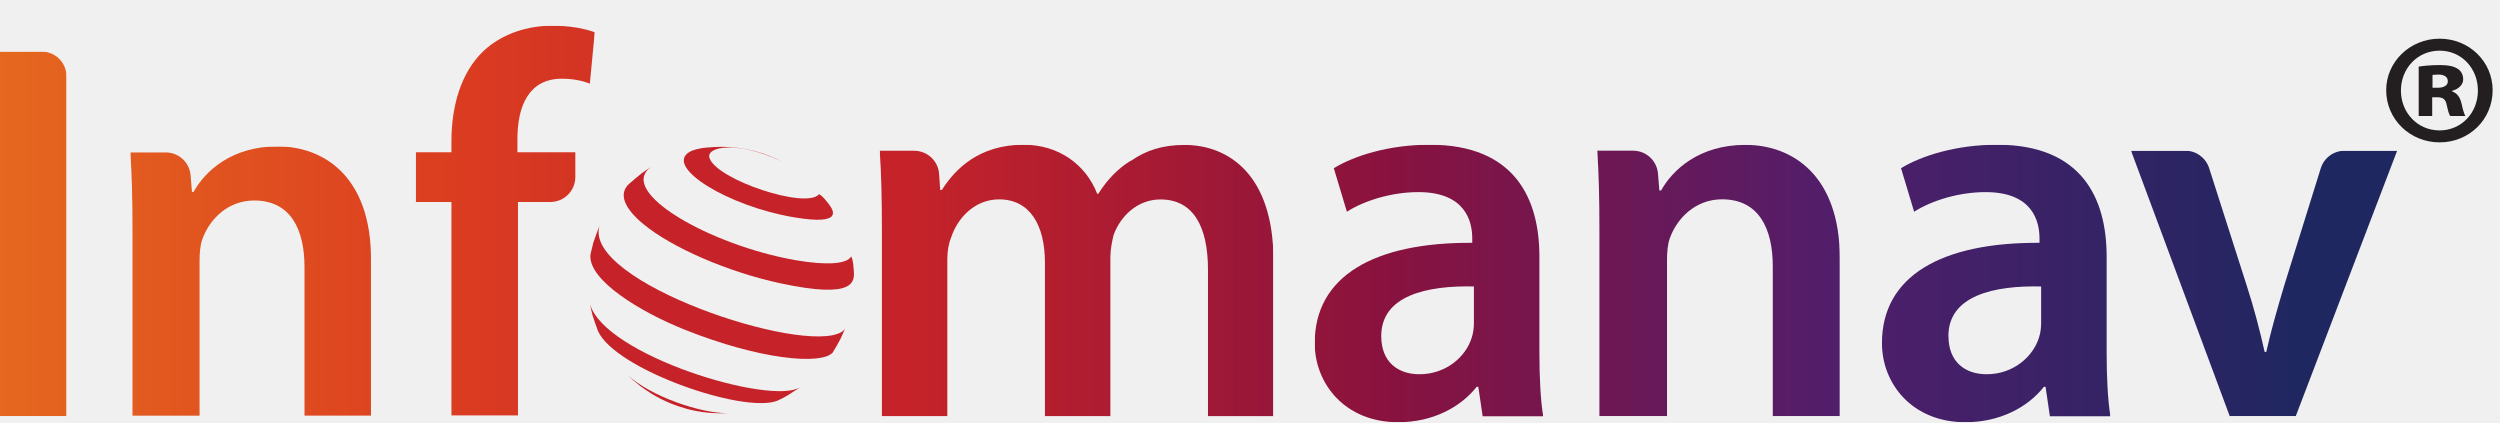
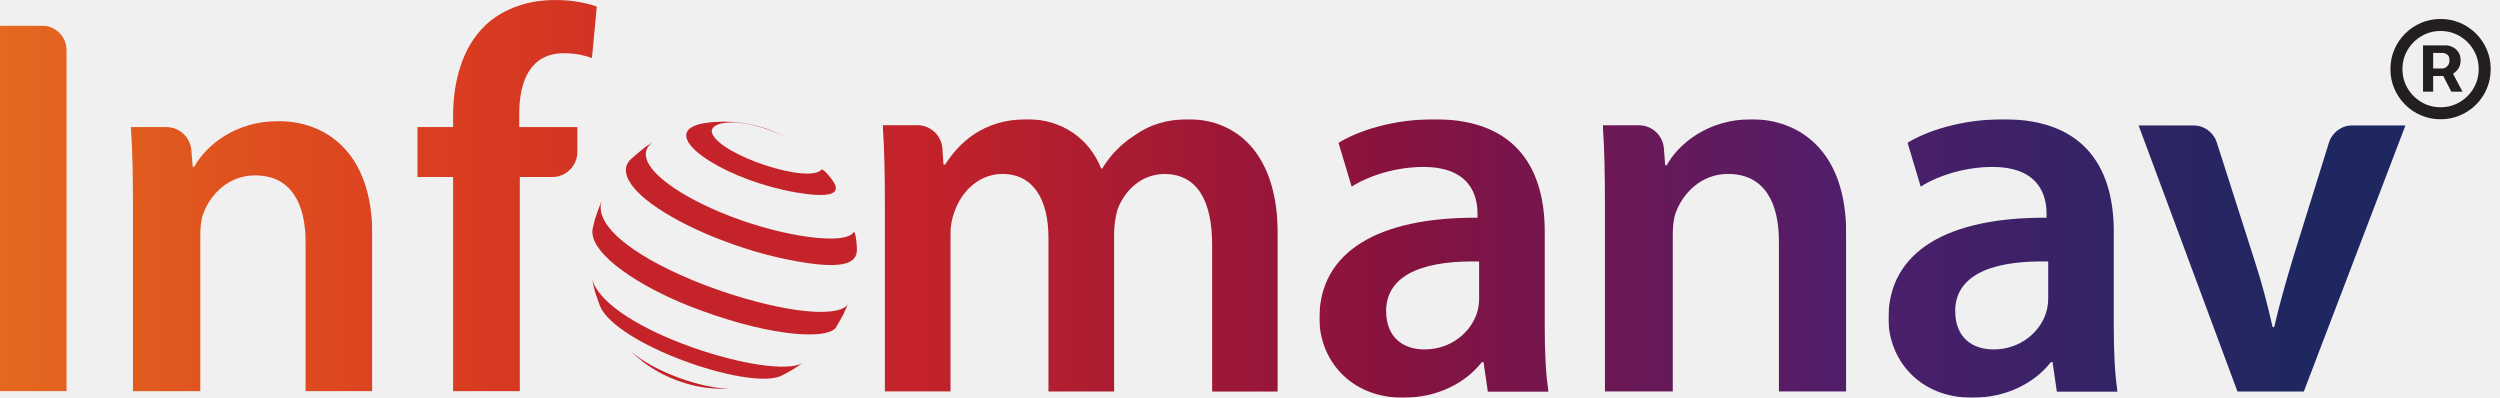
- <svg xmlns="http://www.w3.org/2000/svg" width="225" height="38" viewBox="0 0 225 38" fill="none">
-   <mask id="mask0_6738_12382" style="mask-type:luminance" maskUnits="userSpaceOnUse" x="0" y="4" width="6" height="34">
-     <path d="M0 4.643V37.449H5.987V6.885C5.987 5.644 4.985 4.643 3.745 4.643H0Z" fill="white" />
+ <svg xmlns="http://www.w3.org/2000/svg" width="176" height="28" viewBox="0 0 176 28" fill="none">
+   <mask id="mask0_5191_79927" style="mask-type:luminance" maskUnits="userSpaceOnUse" x="0" y="1" width="5" height="27">
+     <path d="M0 1.8V27.555H4.696V3.562C4.696 3.095 4.511 2.647 4.181 2.316C3.851 1.986 3.403 1.8 2.936 1.8H0Z" fill="white" />
  </mask>
-   <g mask="url(#mask0_6738_12382)">
-     <path d="M5.987 4.643H0V37.449H5.987V4.643Z" fill="url(#paint0_linear_6738_12382)" />
+   <g mask="url(#mask0_5191_79927)">
+     <path d="M4.699 1.8H0V27.552H4.699V1.8Z" fill="url(#paint0_linear_5191_79927)" />
  </g>
-   <mask id="mask1_6738_12382" style="mask-type:luminance" maskUnits="userSpaceOnUse" x="11" y="13" width="23" height="25">
-     <path d="M17.422 17.268H17.276L17.154 15.777C17.056 14.611 16.084 13.719 14.918 13.719H11.729C11.875 15.765 11.924 18.05 11.924 20.775V37.422H17.96V23.5C17.96 22.821 18.009 22.088 18.204 21.551C18.84 19.748 20.489 18.044 22.878 18.044C26.14 18.044 27.405 20.622 27.405 24.031V37.416H33.392V23.347C33.392 15.851 29.11 13.175 24.974 13.175C20.837 13.175 18.449 15.411 17.428 17.262" fill="white" />
+   <mask id="mask1_5191_79927" style="mask-type:luminance" maskUnits="userSpaceOnUse" x="9" y="8" width="18" height="20">
+     <path d="M13.679 11.736H13.566L13.469 10.563C13.432 10.123 13.231 9.712 12.906 9.413C12.581 9.113 12.155 8.947 11.713 8.947H9.21C9.325 10.551 9.361 12.347 9.361 14.487V27.554H14.1V16.627C14.1 16.092 14.138 15.519 14.291 15.098C14.788 13.684 16.087 12.347 17.959 12.347C20.519 12.347 21.513 14.372 21.513 17.043V27.551H26.21V16.511C26.21 10.629 22.848 8.527 19.601 8.527C16.506 8.527 14.481 10.283 13.678 11.736" fill="white" />
  </mask>
-   <g mask="url(#mask1_6738_12382)">
-     <path d="M33.386 13.184H11.729V37.425H33.386V13.184Z" fill="url(#paint1_linear_6738_12382)" />
+   <g mask="url(#mask1_5191_79927)">
+     <path d="M26.213 8.524H9.21V27.553H26.213V8.524Z" fill="url(#paint1_linear_5191_79927)" />
  </g>
-   <mask id="mask2_6738_12382" style="mask-type:luminance" maskUnits="userSpaceOnUse" x="37" y="2" width="17" height="36">
-     <path d="M43.502 4.604C41.455 6.553 40.63 9.62 40.63 12.681V13.701H37.417V18.179H40.63V37.405H46.617V18.179H49.532C50.772 18.179 51.78 17.171 51.78 15.931V13.701H46.569V12.485C46.569 9.565 47.589 7.085 50.558 7.085C51.627 7.085 52.458 7.28 53.087 7.525L53.527 2.9C52.556 2.558 51.285 2.313 49.684 2.313C47.638 2.313 45.255 2.949 43.502 4.604Z" fill="white" />
+   <mask id="mask2_5191_79927" style="mask-type:luminance" maskUnits="userSpaceOnUse" x="29" y="0" width="14" height="28">
+     <path d="M34.153 1.801C32.547 3.33 31.898 5.74 31.898 8.143V8.946H29.376V12.461H31.898V27.553H36.595V12.461H38.883C39.35 12.461 39.798 12.275 40.128 11.945C40.459 11.614 40.645 11.166 40.645 10.699V8.946H36.554V7.99C36.554 5.699 37.355 3.748 39.687 3.748C40.365 3.739 41.038 3.855 41.673 4.092L42.017 0.456C41.044 0.136 40.023 -0.017 38.999 0.002C37.393 0.002 35.515 0.5 34.151 1.798" fill="white" />
  </mask>
-   <g mask="url(#mask2_6738_12382)">
-     <path d="M53.527 2.313H37.417V37.411H53.527V2.313Z" fill="url(#paint2_linear_6738_12382)" />
+   <g mask="url(#mask2_5191_79927)">
+     <path d="M42.023 0.004H29.376V27.552H42.023V0.004Z" fill="url(#paint2_linear_5191_79927)" />
  </g>
-   <mask id="mask3_6738_12382" style="mask-type:luminance" maskUnits="userSpaceOnUse" x="79" y="13" width="36" height="25">
-     <path d="M101.791 14.449C100.661 15.133 99.683 16.117 98.846 17.442H98.749C97.716 14.791 95.266 13.025 92.126 13.025C88.106 13.025 85.944 15.231 84.765 17.1H84.618L84.52 15.659C84.441 14.479 83.457 13.569 82.278 13.569H79.175C79.321 15.628 79.37 17.937 79.37 20.686V37.469H85.259V23.338C85.259 22.654 85.357 21.963 85.602 21.377C86.139 19.709 87.66 17.943 89.921 17.943C92.719 17.943 94.044 20.302 94.044 23.637V37.475H99.934V23.148C99.934 22.464 100.08 21.725 100.227 21.139C100.862 19.422 102.384 17.95 104.449 17.95C107.344 17.95 108.719 20.308 108.719 24.279V37.481H114.608V23.399C114.608 15.744 110.582 13.044 106.611 13.044C104.65 13.044 103.129 13.533 101.803 14.467" fill="white" />
+   <mask id="mask3_5191_79927" style="mask-type:luminance" maskUnits="userSpaceOnUse" x="62" y="8" width="28" height="20">
+     <path d="M79.904 9.513C78.961 10.104 78.171 10.908 77.597 11.861H77.519C76.706 9.782 74.78 8.392 72.315 8.392C69.158 8.392 67.467 10.125 66.537 11.588H66.422L66.343 10.455C66.312 10.01 66.114 9.592 65.787 9.288C65.461 8.983 65.031 8.814 64.584 8.814H62.144C62.26 10.432 62.295 12.241 62.295 14.399V27.571H66.917V16.483C66.906 15.957 66.997 15.433 67.187 14.942C67.61 13.633 68.805 12.246 70.576 12.246C72.771 12.246 73.811 14.095 73.811 16.715V27.576H78.433V16.33C78.45 15.797 78.53 15.269 78.671 14.755C79.171 13.406 80.364 12.25 81.982 12.25C84.255 12.25 85.334 14.1 85.334 17.219V27.581H89.956V16.521C89.956 10.513 86.797 8.395 83.678 8.395C82.137 8.395 80.942 8.779 79.904 9.511" fill="white" />
  </mask>
-   <g mask="url(#mask3_6738_12382)">
-     <path d="M114.594 13.025H79.166V37.462H114.594V13.025Z" fill="url(#paint3_linear_6738_12382)" />
+   <g mask="url(#mask3_5191_79927)">
+     <path d="M89.957 8.395H62.148V27.574H89.957V8.395Z" fill="url(#paint3_linear_5191_79927)" />
  </g>
-   <mask id="mask4_6738_12382" style="mask-type:luminance" maskUnits="userSpaceOnUse" x="118" y="13" width="21" height="25">
-     <path d="M124.312 30.247C124.312 26.612 128.387 25.684 132.651 25.782V29.068C132.651 29.459 132.602 29.954 132.455 30.394C131.918 32.111 130.152 33.681 127.745 33.681C125.833 33.681 124.312 32.599 124.312 30.247ZM120.041 15.133L121.22 19.055C122.839 18.023 125.295 17.29 127.647 17.29C131.869 17.29 132.504 19.892 132.504 21.462V21.853C123.67 21.804 118.325 24.847 118.325 30.883C118.325 34.512 121.025 38 125.833 38C128.924 38 131.429 36.674 132.901 34.811H133.048L133.439 37.462H138.889C138.644 35.99 138.546 33.883 138.546 31.72V23.081C138.546 17.882 136.335 13.025 128.686 13.025C124.904 13.025 121.813 14.058 120.048 15.133" fill="white" />
+   <mask id="mask4_5191_79927" style="mask-type:luminance" maskUnits="userSpaceOnUse" x="92" y="8" width="18" height="20">
+     <path d="M97.583 21.914C97.583 19.064 100.78 18.332 104.131 18.41V20.985C104.135 21.337 104.084 21.688 103.98 22.024C103.555 23.373 102.171 24.6 100.281 24.6C98.78 24.6 97.586 23.753 97.586 21.905M94.232 10.057L95.156 13.139C96.427 12.328 98.353 11.753 100.201 11.753C103.514 11.753 104.016 13.792 104.016 15.025V15.328C97.082 15.289 92.884 17.678 92.884 22.415C92.884 25.265 95.005 28 98.777 28C101.201 28 103.171 26.96 104.323 25.495H104.44L104.743 27.575H109.018C108.825 26.421 108.749 24.764 108.749 23.07V16.29C108.749 12.209 107.014 8.396 101.007 8.396C98.048 8.391 95.624 9.203 94.232 10.057Z" fill="white" />
  </mask>
-   <g mask="url(#mask4_6738_12382)">
-     <path d="M138.882 13.025H118.325V38H138.882V13.025Z" fill="url(#paint4_linear_6738_12382)" />
+   <g mask="url(#mask4_5191_79927)">
+     <path d="M109.023 8.395H92.884V27.998H109.023V8.395Z" fill="url(#paint4_linear_5191_79927)" />
  </g>
-   <mask id="mask5_6738_12382" style="mask-type:luminance" maskUnits="userSpaceOnUse" x="143" y="13" width="23" height="25">
-     <path d="M149.488 17.143H149.341L149.219 15.622C149.121 14.455 148.15 13.563 146.983 13.563H143.751C143.898 15.622 143.947 17.932 143.947 20.681V37.463H150.032V23.43C150.032 22.746 150.08 22.006 150.276 21.469C150.911 19.654 152.585 17.938 154.986 17.938C158.273 17.938 159.55 20.54 159.55 23.974V37.469H165.586V23.289C165.586 15.732 161.267 13.038 157.094 13.038C152.921 13.038 150.52 15.292 149.488 17.162" fill="white" />
+   <mask id="mask5_5191_79927" style="mask-type:luminance" maskUnits="userSpaceOnUse" x="112" y="8" width="18" height="20">
+     <path d="M117.343 11.63H117.228L117.137 10.436C117.101 9.995 116.9 9.585 116.575 9.285C116.249 8.985 115.823 8.819 115.381 8.818H112.836C112.953 10.436 112.987 12.245 112.987 14.402V27.575H117.763V16.56C117.763 16.02 117.802 15.443 117.957 15.019C118.457 13.595 119.775 12.245 121.653 12.245C124.229 12.245 125.236 14.287 125.236 16.984V27.575H129.974V16.445C129.974 10.514 126.584 8.396 123.308 8.396C120.188 8.396 118.147 10.166 117.338 11.63" fill="white" />
  </mask>
-   <g mask="url(#mask5_6738_12382)">
-     <path d="M165.581 13.015H143.746V37.452H165.581V13.015Z" fill="url(#paint5_linear_6738_12382)" />
+   <g mask="url(#mask5_5191_79927)">
+     <path d="M129.978 8.394H112.837V27.573H129.978V8.394Z" fill="url(#paint5_linear_5191_79927)" />
  </g>
-   <mask id="mask6_6738_12382" style="mask-type:luminance" maskUnits="userSpaceOnUse" x="169" y="13" width="21" height="25">
-     <path d="M175.356 30.247C175.356 26.612 179.431 25.684 183.702 25.782V29.068C183.702 29.459 183.653 29.954 183.506 30.394C182.962 32.111 181.197 33.681 178.796 33.681C176.884 33.681 175.362 32.599 175.362 30.247M171.092 15.133L172.271 19.055C173.89 18.023 176.346 17.29 178.698 17.29C182.92 17.29 183.555 19.892 183.555 21.462V21.853C174.721 21.804 169.375 24.847 169.375 30.883C169.375 34.512 172.076 38 176.884 38C179.975 38 182.48 36.674 183.952 34.811H184.099L184.49 37.462H189.939C189.695 35.99 189.597 33.883 189.597 31.72V23.081C189.597 17.882 187.392 13.025 179.737 13.025C175.961 13.025 172.864 14.058 171.098 15.133" fill="white" />
+   <mask id="mask6_5191_79927" style="mask-type:luminance" maskUnits="userSpaceOnUse" x="132" y="8" width="18" height="20">
+     <path d="M137.645 21.914C137.645 19.064 140.841 18.332 144.193 18.41V20.985C144.196 21.337 144.145 21.688 144.041 22.024C143.617 23.373 142.231 24.6 140.343 24.6C138.842 24.6 137.648 23.753 137.648 21.905M134.294 10.057L135.218 13.139C136.489 12.328 138.414 11.753 140.263 11.753C143.576 11.753 144.076 13.792 144.076 15.025V15.328C137.143 15.289 132.945 17.678 132.945 22.415C132.945 25.265 135.066 28 138.839 28C141.263 28 143.232 26.96 144.383 25.495H144.5L144.803 27.575H149.078C148.886 26.421 148.809 24.764 148.809 23.07V16.29C148.809 12.209 147.076 8.396 141.067 8.396C138.102 8.396 135.675 9.203 134.289 10.051" fill="white" />
  </mask>
-   <g mask="url(#mask6_6738_12382)">
-     <path d="M189.928 13.025H169.37V38H189.928V13.025Z" fill="url(#paint6_linear_6738_12382)" />
+   <g mask="url(#mask6_5191_79927)">
+     <path d="M149.084 8.395H132.945V27.998H149.084V8.395Z" fill="url(#paint6_linear_5191_79927)" />
  </g>
-   <mask id="mask7_6738_12382" style="mask-type:luminance" maskUnits="userSpaceOnUse" x="191" y="13" width="25" height="25">
-     <path d="M211.015 13.565C210.031 13.565 209.164 14.206 208.87 15.141L205.584 25.685C204.942 27.842 204.404 29.711 203.965 31.672H203.818C203.378 29.711 202.883 27.799 202.199 25.685L198.821 15.128C198.521 14.2 197.66 13.565 196.682 13.565H191.795L200.678 37.458H206.616L215.743 13.565H211.015Z" fill="white" />
+   <mask id="mask7_5191_79927" style="mask-type:luminance" maskUnits="userSpaceOnUse" x="150" y="8" width="20" height="20">
+     <path d="M165.634 8.818C165.258 8.819 164.892 8.939 164.59 9.162C164.287 9.385 164.064 9.699 163.952 10.058L161.377 18.334C160.877 20.028 160.453 21.491 160.106 23.03H159.991C159.644 21.49 159.259 19.988 158.719 18.334L156.068 10.046C155.955 9.69 155.731 9.379 155.429 9.159C155.127 8.939 154.763 8.82 154.39 8.82H150.554L157.523 27.577H162.183L169.347 8.82L165.634 8.818Z" fill="white" />
  </mask>
-   <g mask="url(#mask7_6738_12382)">
-     <path d="M215.745 13.565H191.803V37.458H215.745V13.565Z" fill="url(#paint7_linear_6738_12382)" />
+   <g mask="url(#mask7_5191_79927)">
+     <path d="M169.344 8.818H150.549V27.576H169.344V8.818Z" fill="url(#paint7_linear_5191_79927)" />
  </g>
-   <mask id="mask8_6738_12382" style="mask-type:luminance" maskUnits="userSpaceOnUse" x="0" y="0" width="225" height="38">
-     <path d="M224.54 0H4.95911e-05V37.987H224.54V0Z" fill="white" />
+   <mask id="mask8_5191_79927" style="mask-type:luminance" maskUnits="userSpaceOnUse" x="48" y="8" width="11" height="6">
+     <path d="M49.875 8.633L49.636 8.663C49.303 8.701 48.981 8.801 48.686 8.957C46.974 10.017 51.413 12.772 56.109 13.558C59.653 14.153 58.836 13.025 58.574 12.649C58.574 12.649 58.1 11.993 57.856 11.92C56.991 13.009 50.631 10.907 50.129 9.363C49.86 8.543 52.091 8.127 55.211 9.593C55.085 9.531 54.917 9.451 54.789 9.392C54.662 9.333 54.638 9.326 54.358 9.21C54.223 9.158 54.223 9.158 53.956 9.058C53.828 9.016 53.828 9.016 53.567 8.937C53.437 8.899 53.437 8.899 53.172 8.831C53.032 8.796 53.02 8.795 52.747 8.737C52.596 8.707 52.596 8.707 52.269 8.657C51.832 8.598 51.392 8.567 50.952 8.564C50.597 8.564 50.261 8.587 49.873 8.624" fill="white" />
  </mask>
-   <g mask="url(#mask8_6738_12382)">
-     <path d="M218.898 8.755V10.439H217.683V5.994C218.042 5.939 218.705 5.856 219.533 5.856C220.472 5.856 220.886 5.994 221.19 6.188C221.493 6.381 221.687 6.712 221.687 7.154C221.687 7.623 221.272 8.01 220.693 8.175V8.23C221.162 8.396 221.41 8.755 221.548 9.362C221.687 10.025 221.797 10.273 221.88 10.439H220.527C220.389 10.273 220.306 9.887 220.196 9.418C220.113 8.948 219.864 8.755 219.368 8.755H218.898ZM218.926 6.74V7.899H219.395C219.92 7.899 220.306 7.706 220.306 7.319C220.306 6.933 220.002 6.712 219.45 6.712C219.229 6.712 219.064 6.74 218.926 6.74ZM219.561 3.482C222.239 3.482 224.337 5.553 224.337 8.12C224.337 10.743 222.239 12.813 219.561 12.813C216.91 12.813 214.757 10.743 214.757 8.12C214.757 5.553 216.91 3.482 219.561 3.482ZM219.561 4.559C217.573 4.559 216.082 6.16 216.082 8.148C216.082 10.135 217.573 11.737 219.561 11.737C221.548 11.737 223.012 10.135 223.012 8.148C223.012 6.16 221.548 4.559 219.561 4.559Z" fill="#231F20" />
+   <g mask="url(#mask8_5191_79927)">
+     <path d="M47.908 4.805L45.392 13.703L58.713 17.47L61.23 8.572L47.908 4.805Z" fill="url(#paint8_linear_5191_79927)" />
  </g>
-   <mask id="mask9_6738_12382" style="mask-type:luminance" maskUnits="userSpaceOnUse" x="61" y="13" width="14" height="7">
-     <path d="M63.533 13.288L63.228 13.324C62.941 13.373 62.403 13.459 62.018 13.697C59.837 15.047 65.5 18.56 71.481 19.562C75.996 20.319 74.964 18.884 74.621 18.407C74.615 18.401 74.017 17.57 73.705 17.479C72.599 18.865 64.498 16.183 63.857 14.222C63.515 13.178 66.356 12.646 70.333 14.516C70.174 14.436 69.96 14.332 69.795 14.259C69.673 14.204 69.49 14.125 69.245 14.027C69.129 13.984 68.958 13.917 68.732 13.838C68.622 13.801 68.457 13.752 68.237 13.685C68.127 13.654 67.956 13.605 67.73 13.55C67.553 13.508 67.541 13.508 67.193 13.434C67.058 13.404 66.857 13.373 66.582 13.33C65.922 13.245 65.403 13.214 64.908 13.214C64.456 13.214 64.028 13.245 63.533 13.288Z" fill="white" />
+   <mask id="mask9_5191_79927" style="mask-type:luminance" maskUnits="userSpaceOnUse" x="44" y="9" width="17" height="10">
+     <path d="M45.387 10.385C45.084 10.623 44.687 10.959 44.398 11.217C43.71 11.895 44.081 12.883 45.443 14.018C47.463 15.684 51.437 17.41 55.107 18.201C60.484 19.358 60.38 18.072 60.31 17.221C60.255 16.564 60.201 16.455 60.127 16.304C59.84 16.849 58.369 16.948 56.188 16.564C50.175 15.512 43.536 11.724 45.984 9.983C45.801 10.097 45.566 10.264 45.387 10.385Z" fill="white" />
  </mask>
-   <g mask="url(#mask9_6738_12382)">
-     <path d="M61.029 8.421L57.824 19.755L74.796 24.554L78.001 13.22L61.029 8.421Z" fill="url(#paint8_linear_6738_12382)" />
+   <g mask="url(#mask9_5191_79927)">
+     <path d="M44.786 5.54L41.076 18.66L59.226 23.793L62.936 10.672L44.786 5.54Z" fill="url(#paint9_linear_5191_79927)" />
  </g>
-   <mask id="mask10_6738_12382" style="mask-type:luminance" maskUnits="userSpaceOnUse" x="56" y="15" width="21" height="12">
-     <path d="M57.824 15.539C57.433 15.844 56.932 16.272 56.565 16.596C55.686 17.463 56.162 18.728 57.897 20.163C60.469 22.296 65.534 24.483 70.207 25.491C77.056 26.963 76.928 25.326 76.836 24.244C76.769 23.407 76.695 23.267 76.604 23.078C76.237 23.774 74.362 23.896 71.588 23.414C63.921 22.07 55.466 17.249 58.588 15.032C58.355 15.178 58.056 15.386 57.83 15.545" fill="white" />
+   <mask id="mask10_5191_79927" style="mask-type:luminance" maskUnits="userSpaceOnUse" x="41" y="14" width="19" height="10">
+     <path d="M41.893 15.402L41.724 16.088C41.724 16.142 41.703 16.215 41.702 16.271C41.65 18.004 45.147 20.197 48.418 21.501C53.625 23.575 58.003 24.001 58.824 23.096C59 22.813 59.215 22.421 59.374 22.127C59.486 21.909 59.604 21.604 59.703 21.38C59.646 21.495 59.555 21.589 59.442 21.649C56.68 23.289 41.097 18.067 42.358 14.126C42.206 14.502 42.02 15.015 41.893 15.402Z" fill="white" />
  </mask>
-   <g mask="url(#mask10_6738_12382)">
-     <path d="M57.053 9.366L52.327 26.08L75.448 32.618L80.174 15.905L57.053 9.366Z" fill="url(#paint9_linear_6738_12382)" />
+   <g mask="url(#mask10_5191_79927)">
+     <path d="M42.471 9.249L38.507 23.266L58.322 28.869L62.285 14.852L42.471 9.249Z" fill="url(#paint10_linear_5191_79927)" />
  </g>
-   <mask id="mask11_6738_12382" style="mask-type:luminance" maskUnits="userSpaceOnUse" x="53" y="20" width="24" height="13">
-     <path d="M53.378 21.93L53.164 22.804C53.158 22.871 53.139 22.969 53.133 23.036C53.066 25.242 57.52 28.04 61.686 29.695C68.321 32.341 73.899 32.884 74.943 31.73C75.169 31.369 75.444 30.868 75.646 30.496C75.786 30.221 75.939 29.83 76.061 29.543C75.964 29.744 75.811 29.836 75.731 29.885C72.213 31.974 52.364 25.321 53.964 20.299C53.769 20.776 53.536 21.43 53.371 21.924" fill="white" />
+   <mask id="mask11_5191_79927" style="mask-type:luminance" maskUnits="userSpaceOnUse" x="41" y="19" width="16" height="8">
+     <path d="M41.89 20.54C41.986 20.85 42.133 21.258 42.246 21.562C43.423 24.25 52.438 27.405 54.889 26.504L55.074 26.416C55.539 26.189 55.985 25.922 56.407 25.621L56.519 25.539C54.471 26.842 42.702 23.288 41.683 19.653C41.736 19.922 41.825 20.274 41.89 20.54Z" fill="white" />
  </mask>
-   <g mask="url(#mask11_6738_12382)">
-     <path d="M54.107 14.079L49.057 31.939L74.3 39.077L79.351 21.218L54.107 14.079Z" fill="url(#paint10_linear_6738_12382)" />
+   <g mask="url(#mask11_5191_79927)">
+     <path d="M42.78 15.765L39.651 26.828L55.419 31.287L58.548 20.224L42.78 15.765Z" fill="url(#paint11_linear_5191_79927)" />
  </g>
-   <mask id="mask12_6738_12382" style="mask-type:luminance" maskUnits="userSpaceOnUse" x="53" y="27" width="19" height="10">
-     <path d="M53.363 28.482C53.485 28.879 53.675 29.398 53.815 29.783C55.318 33.211 66.797 37.224 69.919 36.082L70.157 35.972C70.842 35.63 70.915 35.581 71.856 34.958L71.996 34.854C69.388 36.516 54.395 31.983 53.094 27.358C53.161 27.7 53.278 28.152 53.357 28.488" fill="white" />
+   <mask id="mask12_5191_79927" style="mask-type:luminance" maskUnits="userSpaceOnUse" x="44" y="24" width="8" height="4">
+     <path d="M45.255 25.467C45.531 25.675 45.575 25.703 46.013 25.982C46.218 26.108 46.233 26.115 46.602 26.315L46.673 26.353C47.346 26.69 48.054 26.95 48.785 27.127C48.89 27.152 49.031 27.182 49.135 27.203C49.287 27.233 49.287 27.233 49.614 27.284C50.208 27.364 50.809 27.392 51.408 27.367C49.504 27.374 45.999 26.196 44.339 24.664C44.629 24.952 44.938 25.22 45.263 25.467" fill="white" />
  </mask>
-   <g mask="url(#mask12_6738_12382)">
-     <path d="M54.493 22.399L50.508 36.49L70.596 42.171L74.581 28.079L54.493 22.399Z" fill="url(#paint11_linear_6738_12382)" />
+   <g mask="url(#mask12_5191_79927)">
+     <path d="M44.852 22.809L43.613 27.189L50.875 29.243L52.114 24.862L44.852 22.809Z" fill="url(#paint12_linear_5191_79927)" />
  </g>
-   <mask id="mask13_6738_12382" style="mask-type:luminance" maskUnits="userSpaceOnUse" x="56" y="33" width="10" height="5">
-     <path d="M57.653 34.76C58.007 35.022 58.062 35.059 58.606 35.413C58.869 35.572 58.887 35.584 59.357 35.841L59.449 35.89C60.677 36.513 61.777 36.788 62.137 36.88C62.272 36.91 62.449 36.947 62.583 36.977C62.718 37.002 62.919 37.038 63.194 37.081C64.165 37.222 65.021 37.197 65.479 37.185C63.053 37.197 58.588 35.694 56.474 33.746C56.92 34.179 57.005 34.247 57.653 34.766" fill="white" />
-   </mask>
-   <g mask="url(#mask13_6738_12382)">
-     <path d="M57.143 31.393L55.565 36.972L64.818 39.589L66.396 34.01L57.143 31.393Z" fill="url(#paint12_linear_6738_12382)" />
-   </g>
+   <path d="M170.581 6.454V3.198H172.231C172.363 3.198 172.507 3.236 172.663 3.313C172.819 3.386 172.952 3.501 173.06 3.657C173.172 3.81 173.228 4.004 173.228 4.239C173.228 4.478 173.171 4.681 173.056 4.848C172.941 5.013 172.802 5.138 172.637 5.223C172.475 5.309 172.322 5.351 172.178 5.351H170.987V4.822H171.957C172.054 4.822 172.159 4.773 172.271 4.676C172.385 4.579 172.443 4.434 172.443 4.239C172.443 4.039 172.385 3.904 172.271 3.833C172.159 3.763 172.06 3.728 171.975 3.728H171.295V6.454H170.581ZM172.549 4.919L173.361 6.454H172.575L171.781 4.919H172.549ZM171.816 8.396C171.328 8.396 170.87 8.305 170.444 8.122C170.017 7.94 169.642 7.687 169.319 7.363C168.995 7.04 168.742 6.665 168.56 6.238C168.377 5.812 168.286 5.354 168.286 4.866C168.286 4.378 168.377 3.92 168.56 3.494C168.742 3.067 168.995 2.692 169.319 2.368C169.642 2.045 170.017 1.792 170.444 1.61C170.87 1.427 171.328 1.336 171.816 1.336C172.304 1.336 172.762 1.427 173.188 1.61C173.615 1.792 173.99 2.045 174.314 2.368C174.637 2.692 174.89 3.067 175.073 3.494C175.255 3.92 175.346 4.378 175.346 4.866C175.346 5.354 175.255 5.812 175.073 6.238C174.89 6.665 174.637 7.04 174.314 7.363C173.99 7.687 173.615 7.94 173.188 8.122C172.762 8.305 172.304 8.396 171.816 8.396ZM171.816 7.549C172.31 7.549 172.76 7.428 173.166 7.187C173.572 6.946 173.896 6.622 174.137 6.216C174.378 5.81 174.499 5.36 174.499 4.866C174.499 4.372 174.378 3.922 174.137 3.516C173.896 3.11 173.572 2.786 173.166 2.545C172.76 2.304 172.31 2.183 171.816 2.183C171.322 2.183 170.872 2.304 170.466 2.545C170.06 2.786 169.736 3.11 169.495 3.516C169.254 3.922 169.133 4.372 169.133 4.866C169.133 5.36 169.254 5.81 169.495 6.216C169.736 6.622 170.06 6.946 170.466 7.187C170.872 7.428 171.322 7.549 171.816 7.549Z" fill="#231F20" />
  <defs>
-     <linearGradient id="paint0_linear_6738_12382" x1="0.073" y1="20.875" x2="75.217" y2="20.875" gradientUnits="userSpaceOnUse">
-       <stop stop-color="#E5681F" />
-       <stop offset="0.52" stop-color="#DC3E20" />
-       <stop offset="1" stop-color="#C52329" />
+     <linearGradient id="paint0_linear_5191_79927" x1="-0.15" y1="14.877" x2="58.921" y2="14.877" gradientUnits="userSpaceOnUse">
+       <stop stop-color="#E4681F" />
+       <stop offset="0.01" stop-color="#E4681F" />
+       <stop offset="0.52" stop-color="#DB3E20" />
+       <stop offset="1" stop-color="#C42329" />
    </linearGradient>
-     <linearGradient id="paint1_linear_6738_12382" x1="0.072" y1="25.133" x2="75.216" y2="25.133" gradientUnits="userSpaceOnUse">
-       <stop stop-color="#E5681F" />
-       <stop offset="0.52" stop-color="#DC3E20" />
-       <stop offset="1" stop-color="#C52329" />
+     <linearGradient id="paint1_linear_5191_79927" x1="-0.148" y1="18.176" x2="58.923" y2="18.176" gradientUnits="userSpaceOnUse">
+       <stop stop-color="#E4681F" />
+       <stop offset="0.01" stop-color="#E4681F" />
+       <stop offset="0.52" stop-color="#DB3E20" />
+       <stop offset="1" stop-color="#C42329" />
    </linearGradient>
-     <linearGradient id="paint2_linear_6738_12382" x1="0.071" y1="19.688" x2="75.215" y2="19.688" gradientUnits="userSpaceOnUse">
-       <stop stop-color="#E5681F" />
-       <stop offset="0.52" stop-color="#DC3E20" />
-       <stop offset="1" stop-color="#C52329" />
+     <linearGradient id="paint2_linear_5191_79927" x1="-0.147" y1="13.849" x2="58.924" y2="13.849" gradientUnits="userSpaceOnUse">
+       <stop stop-color="#E4681F" />
+       <stop offset="0.01" stop-color="#E4681F" />
+       <stop offset="0.52" stop-color="#DB3E20" />
+       <stop offset="1" stop-color="#C42329" />
    </linearGradient>
-     <linearGradient id="paint3_linear_6738_12382" x1="207.178" y1="25.493" x2="82.195" y2="25.493" gradientUnits="userSpaceOnUse">
+     <linearGradient id="paint3_linear_5191_79927" x1="162.3" y1="17.994" x2="64.36" y2="17.994" gradientUnits="userSpaceOnUse">
      <stop stop-color="#1F2760" />
+       <stop offset="0.01" stop-color="#1F2760" />
      <stop offset="0.33" stop-color="#501E6B" />
-       <stop offset="0.66" stop-color="#89123E" />
-       <stop offset="1" stop-color="#C52329" />
+       <stop offset="0.66" stop-color="#88123E" />
+       <stop offset="1" stop-color="#C42329" />
    </linearGradient>
-     <linearGradient id="paint4_linear_6738_12382" x1="207.176" y1="25.762" x2="82.192" y2="25.762" gradientUnits="userSpaceOnUse">
+     <linearGradient id="paint4_linear_5191_79927" x1="162.298" y1="18.371" x2="64.358" y2="18.371" gradientUnits="userSpaceOnUse">
      <stop stop-color="#1F2760" />
+       <stop offset="0.01" stop-color="#1F2760" />
      <stop offset="0.33" stop-color="#501E6B" />
-       <stop offset="0.66" stop-color="#89123E" />
-       <stop offset="1" stop-color="#C52329" />
+       <stop offset="0.66" stop-color="#88123E" />
+       <stop offset="1" stop-color="#C42329" />
    </linearGradient>
-     <linearGradient id="paint5_linear_6738_12382" x1="207.177" y1="25.483" x2="82.193" y2="25.483" gradientUnits="userSpaceOnUse">
+     <linearGradient id="paint5_linear_5191_79927" x1="162.297" y1="17.993" x2="64.358" y2="17.993" gradientUnits="userSpaceOnUse">
      <stop stop-color="#1F2760" />
+       <stop offset="0.01" stop-color="#1F2760" />
      <stop offset="0.33" stop-color="#501E6B" />
-       <stop offset="0.66" stop-color="#89123E" />
-       <stop offset="1" stop-color="#C52329" />
+       <stop offset="0.66" stop-color="#88123E" />
+       <stop offset="1" stop-color="#C42329" />
    </linearGradient>
-     <linearGradient id="paint6_linear_6738_12382" x1="207.184" y1="25.762" x2="82.201" y2="25.762" gradientUnits="userSpaceOnUse">
+     <linearGradient id="paint6_linear_5191_79927" x1="162.3" y1="18.371" x2="64.361" y2="18.371" gradientUnits="userSpaceOnUse">
      <stop stop-color="#1F2760" />
+       <stop offset="0.01" stop-color="#1F2760" />
      <stop offset="0.33" stop-color="#501E6B" />
-       <stop offset="0.66" stop-color="#89123E" />
-       <stop offset="1" stop-color="#C52329" />
+       <stop offset="0.66" stop-color="#88123E" />
+       <stop offset="1" stop-color="#C42329" />
    </linearGradient>
-     <linearGradient id="paint7_linear_6738_12382" x1="207.19" y1="25.758" x2="82.206" y2="25.758" gradientUnits="userSpaceOnUse">
+     <linearGradient id="paint7_linear_5191_79927" x1="162.3" y1="18.371" x2="64.36" y2="18.371" gradientUnits="userSpaceOnUse">
      <stop stop-color="#1F2760" />
+       <stop offset="0.01" stop-color="#1F2760" />
      <stop offset="0.33" stop-color="#501E6B" />
-       <stop offset="0.66" stop-color="#89123E" />
-       <stop offset="1" stop-color="#C52329" />
+       <stop offset="0.66" stop-color="#88123E" />
+       <stop offset="1" stop-color="#C42329" />
    </linearGradient>
-     <linearGradient id="paint8_linear_6738_12382" x1="-15.744" y1="-7.398" x2="56.564" y2="13.05" gradientUnits="userSpaceOnUse">
-       <stop stop-color="#E5681F" />
-       <stop offset="0.52" stop-color="#DC3E20" />
-       <stop offset="1" stop-color="#C52329" />
+     <linearGradient id="paint8_linear_5191_79927" x1="-12.698" y1="-7.356" x2="43.964" y2="8.668" gradientUnits="userSpaceOnUse">
+       <stop stop-color="#E4681F" />
+       <stop offset="0.01" stop-color="#E4681F" />
+       <stop offset="0.52" stop-color="#DB3E20" />
+       <stop offset="1" stop-color="#C42329" />
    </linearGradient>
-     <linearGradient id="paint9_linear_6738_12382" x1="-17.088" y1="-2.648" x2="55.22" y2="17.8" gradientUnits="userSpaceOnUse">
-       <stop stop-color="#E5681F" />
-       <stop offset="0.52" stop-color="#DC3E20" />
-       <stop offset="1" stop-color="#C52329" />
+     <linearGradient id="paint9_linear_5191_79927" x1="-13.692" y1="-3.846" x2="42.971" y2="12.177" gradientUnits="userSpaceOnUse">
+       <stop stop-color="#E4681F" />
+       <stop offset="0.01" stop-color="#E4681F" />
+       <stop offset="0.52" stop-color="#DB3E20" />
+       <stop offset="1" stop-color="#C42329" />
    </linearGradient>
-     <linearGradient id="paint10_linear_6738_12382" x1="-18.643" y1="2.827" x2="53.666" y2="23.275" gradientUnits="userSpaceOnUse">
-       <stop stop-color="#E5681F" />
-       <stop offset="0.52" stop-color="#DC3E20" />
-       <stop offset="1" stop-color="#C52329" />
+     <linearGradient id="paint10_linear_5191_79927" x1="-14.989" y1="0.737" x2="41.674" y2="16.76" gradientUnits="userSpaceOnUse">
+       <stop stop-color="#E4681F" />
+       <stop offset="0.01" stop-color="#E4681F" />
+       <stop offset="0.52" stop-color="#DB3E20" />
+       <stop offset="1" stop-color="#C42329" />
    </linearGradient>
-     <linearGradient id="paint11_linear_6738_12382" x1="-20.236" y1="8.492" x2="52.072" y2="28.939" gradientUnits="userSpaceOnUse">
-       <stop stop-color="#E5681F" />
-       <stop offset="0.52" stop-color="#DC3E20" />
-       <stop offset="1" stop-color="#C52329" />
+     <linearGradient id="paint11_linear_5191_79927" x1="-16.244" y1="5.187" x2="40.418" y2="21.21" gradientUnits="userSpaceOnUse">
+       <stop stop-color="#E4681F" />
+       <stop offset="0.01" stop-color="#E4681F" />
+       <stop offset="0.52" stop-color="#DB3E20" />
+       <stop offset="1" stop-color="#C42329" />
    </linearGradient>
-     <linearGradient id="paint12_linear_6738_12382" x1="-21.184" y1="11.885" x2="51.125" y2="32.333" gradientUnits="userSpaceOnUse">
-       <stop stop-color="#E5681F" />
-       <stop offset="0.52" stop-color="#DC3E20" />
-       <stop offset="1" stop-color="#C52329" />
+     <linearGradient id="paint12_linear_5191_79927" x1="-16.987" y1="7.822" x2="39.675" y2="23.845" gradientUnits="userSpaceOnUse">
+       <stop stop-color="#E4681F" />
+       <stop offset="0.01" stop-color="#E4681F" />
+       <stop offset="0.52" stop-color="#DB3E20" />
+       <stop offset="1" stop-color="#C42329" />
    </linearGradient>
  </defs>
</svg>
